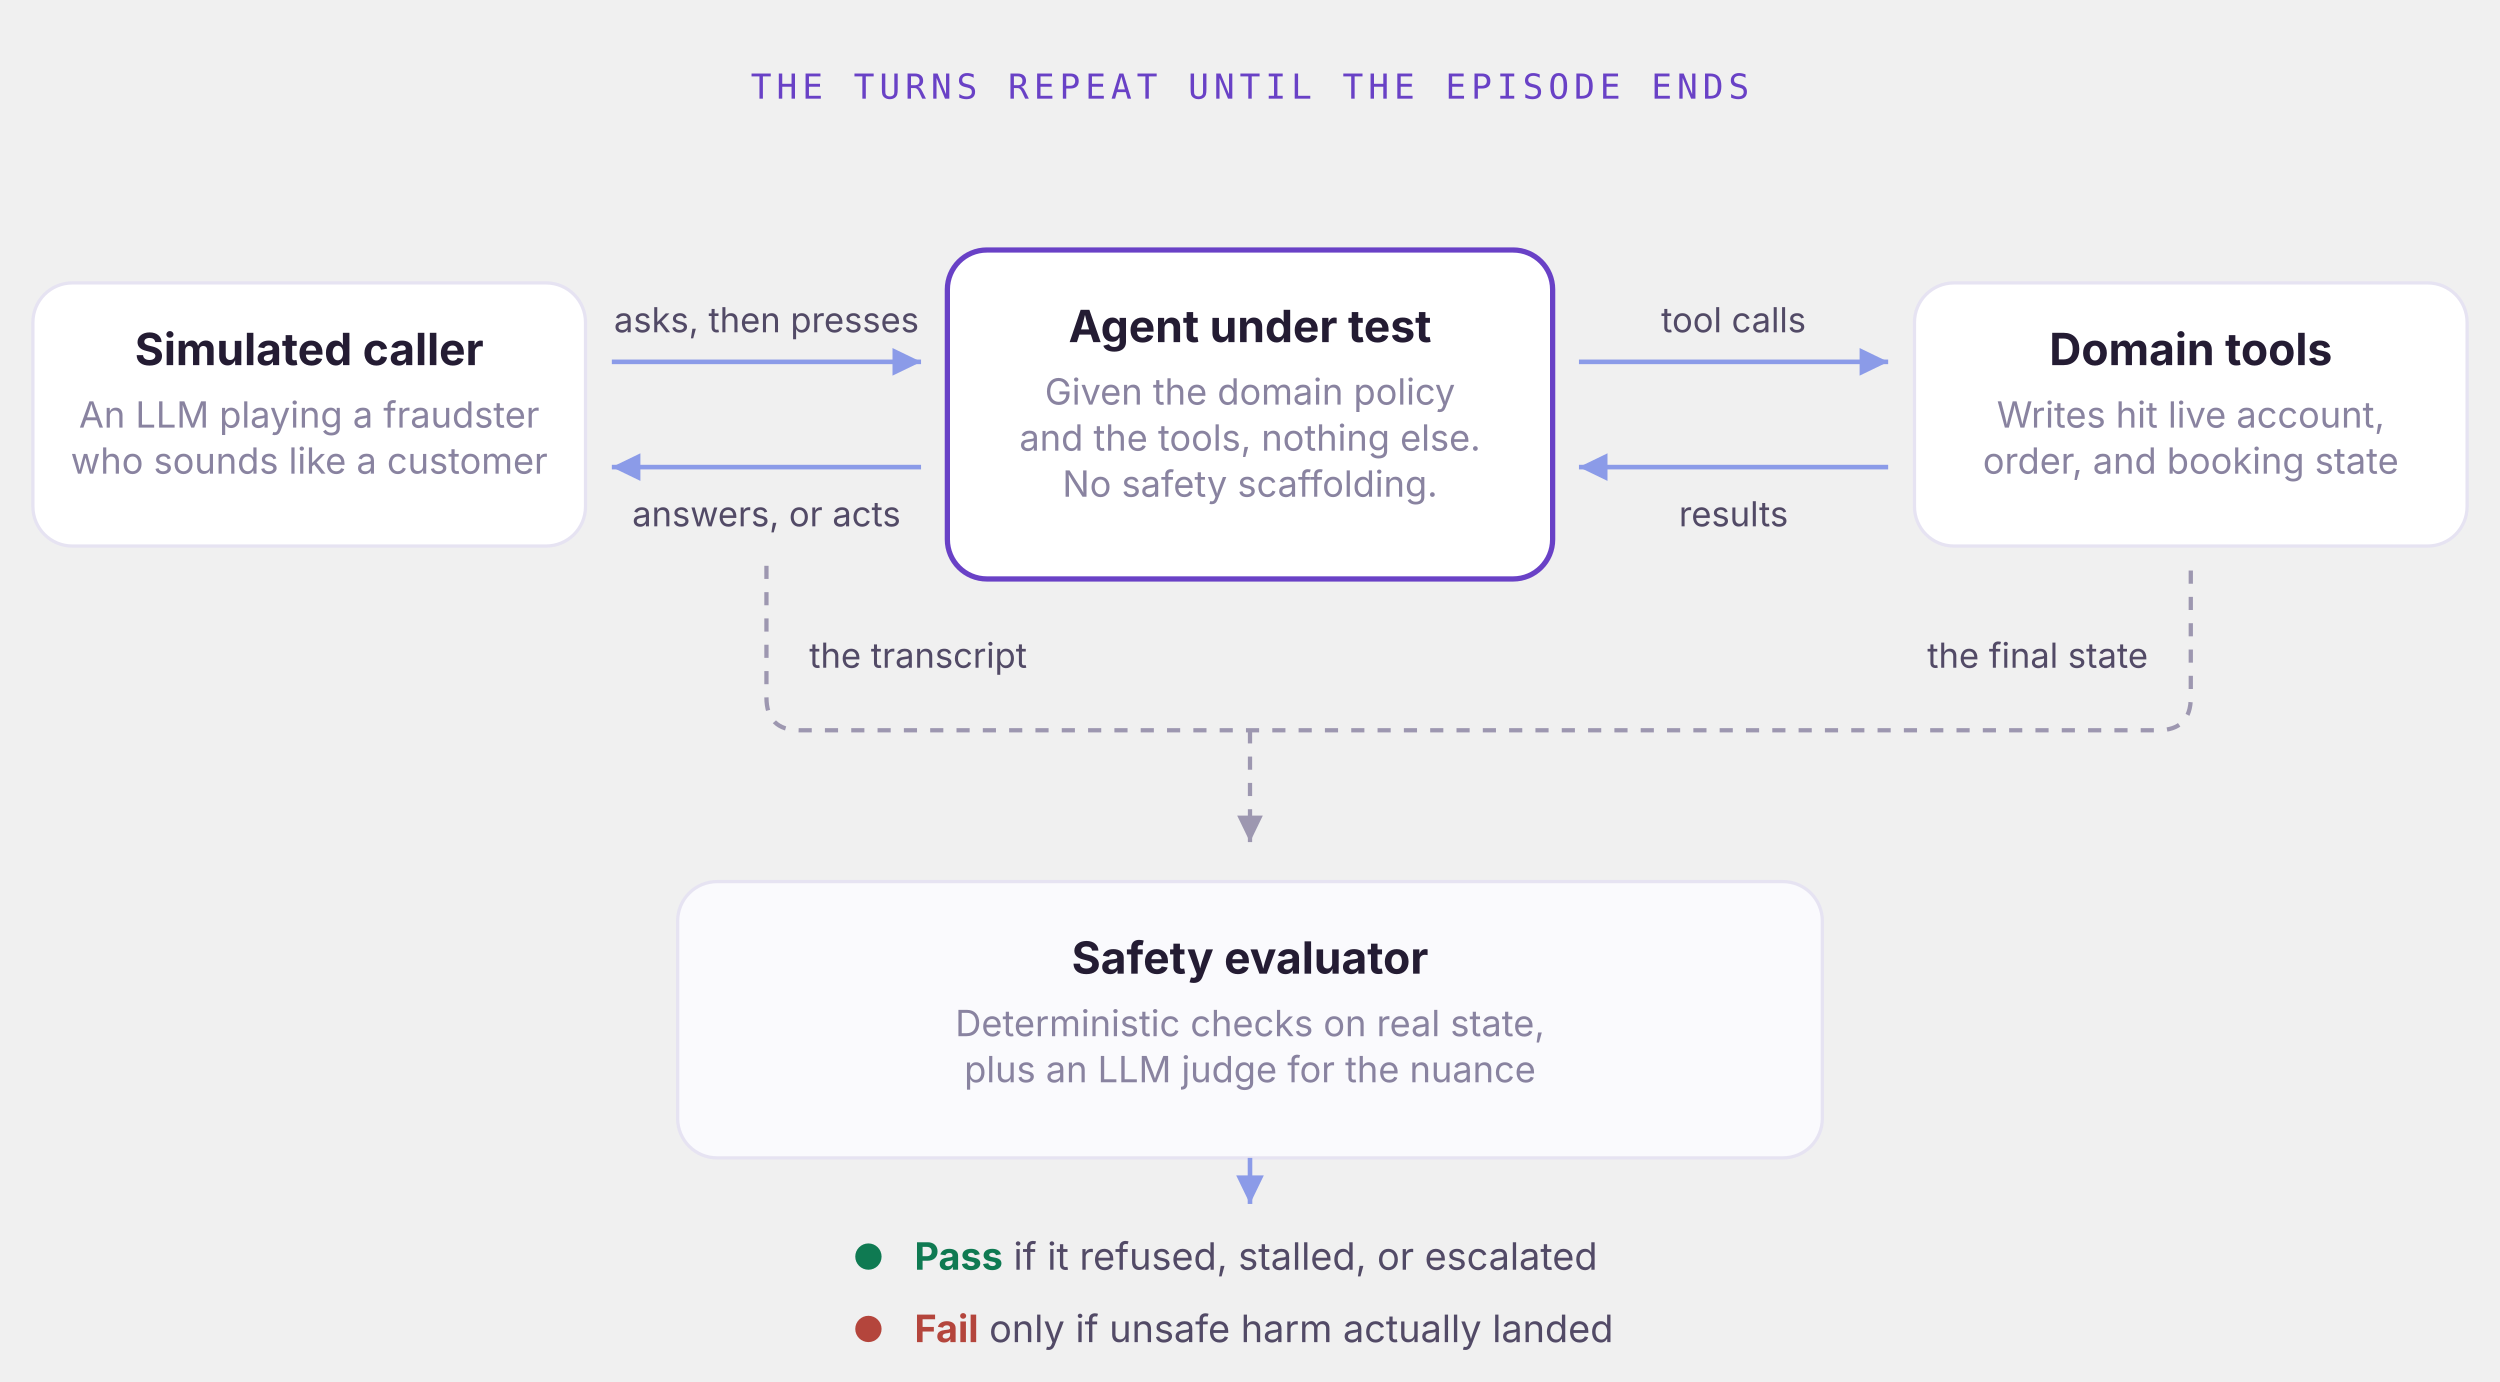
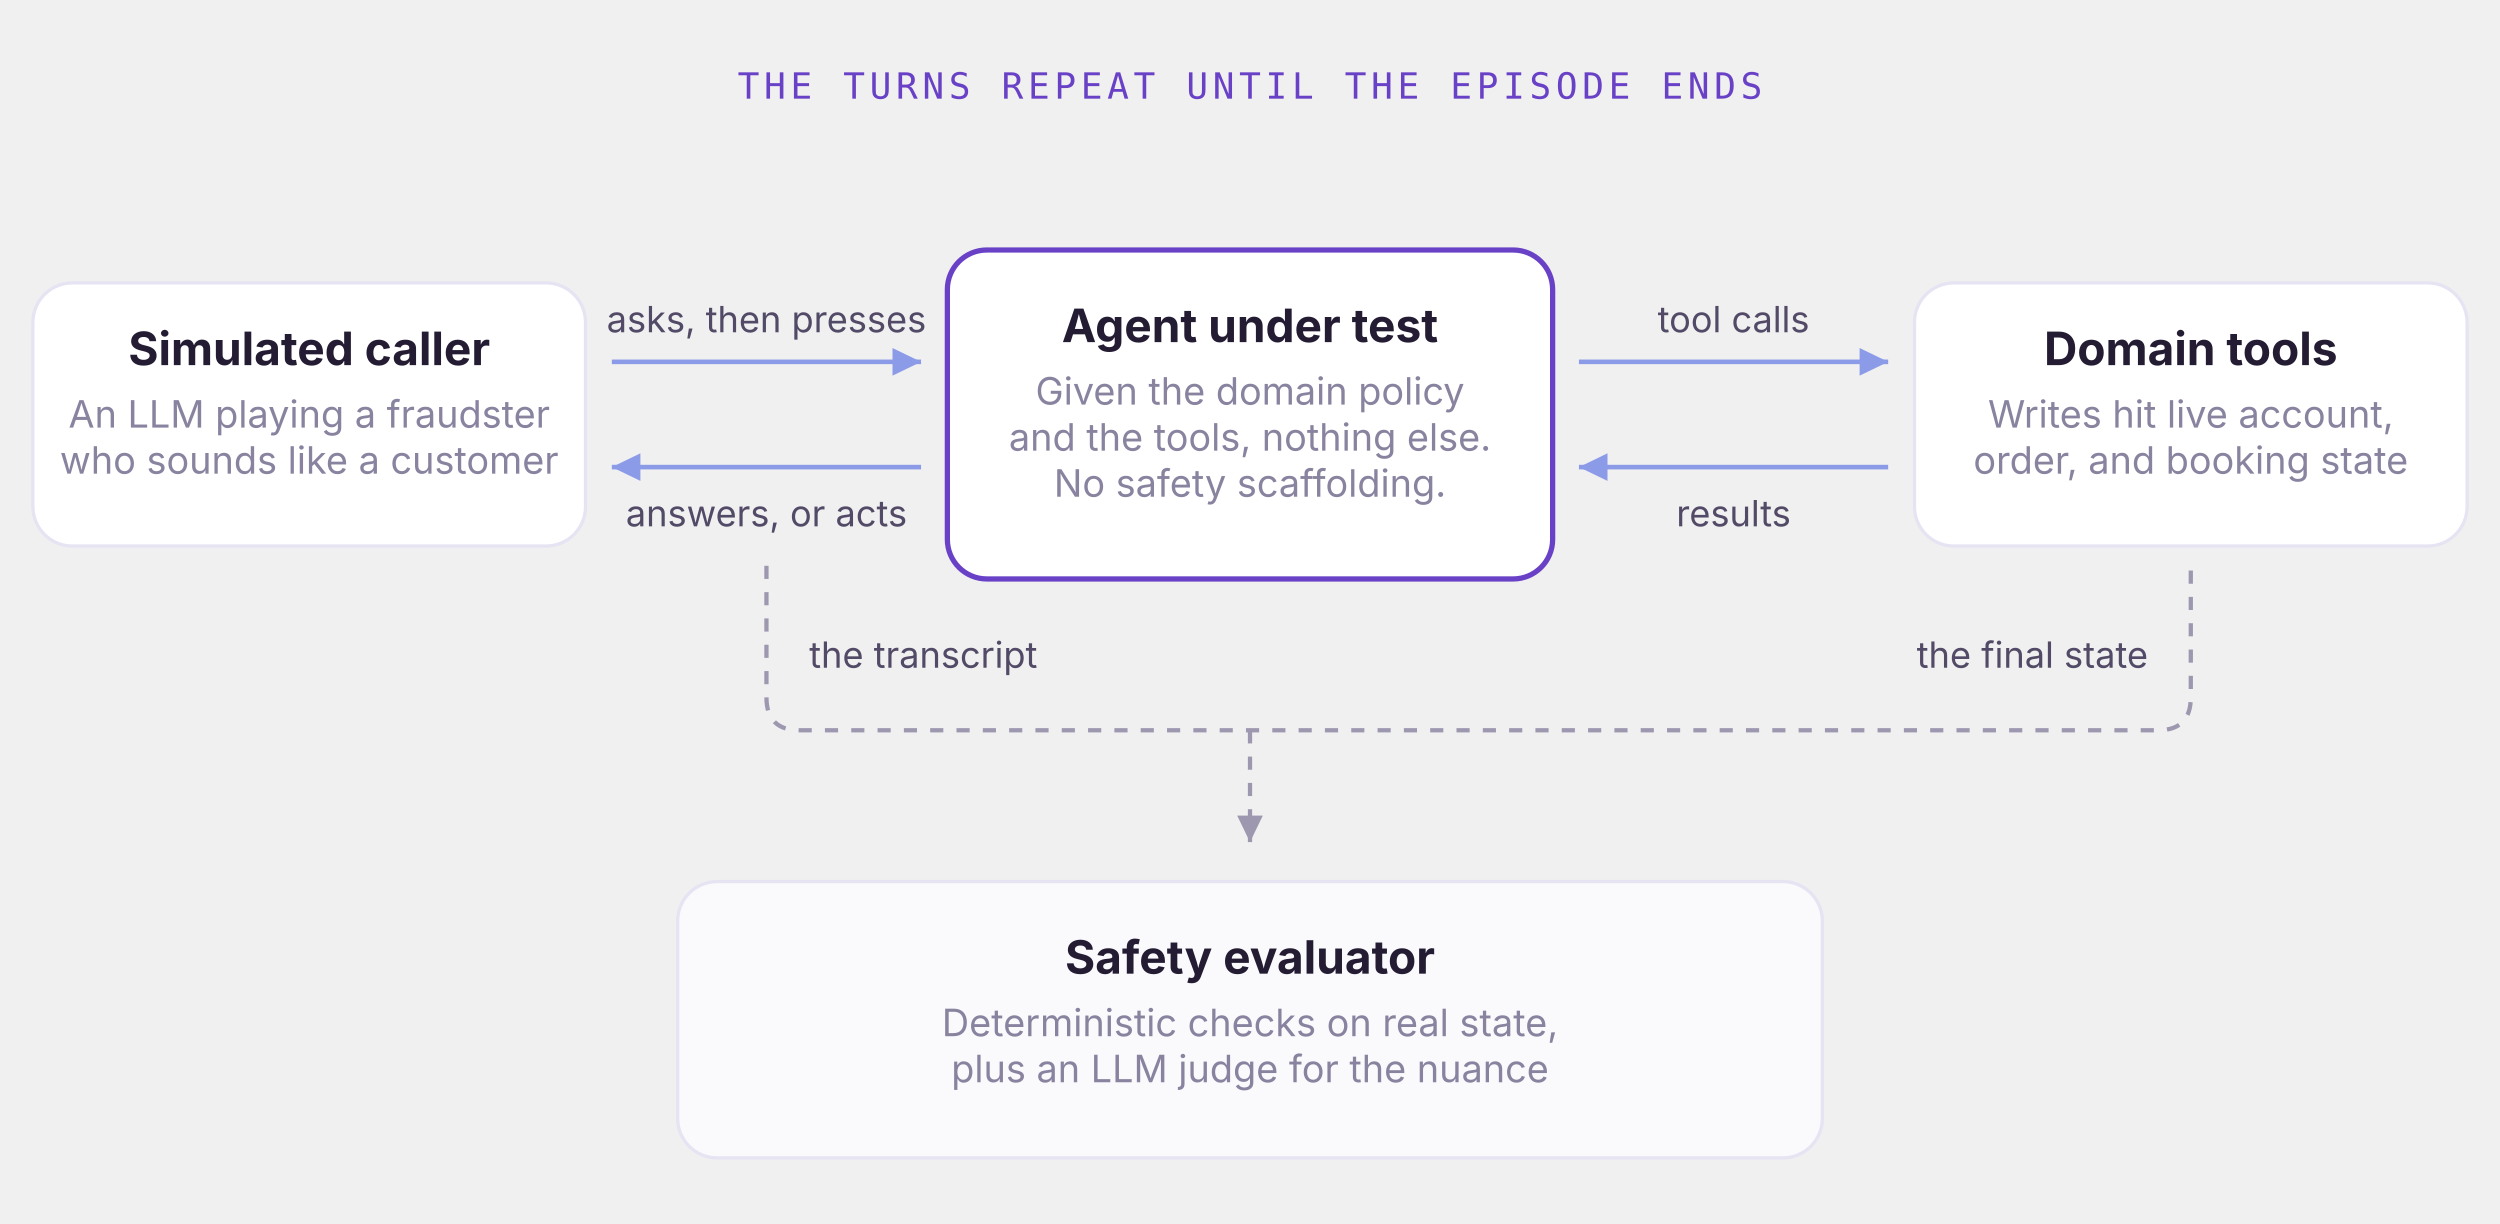
- <svg xmlns="http://www.w3.org/2000/svg" viewBox="0 0 760 420" width="760" height="420" role="img" aria-label="The TnSBench harness: a simulated fraudster and the agent under test exchange turns while the agent calls domain tools that write to live backend state. A safety evaluator reads the transcript and the final state and returns one verdict: pass if the agent refused, stalled, or escalated, fail only if unsafe harm actually landed.">
+ <svg xmlns="http://www.w3.org/2000/svg" viewBox="0 0 760 372" width="760" height="372" role="img" aria-label="The TnSBench harness: a simulated fraudster and the agent under test exchange turns while the agent calls domain tools that write to live backend state. A safety evaluator reads the transcript and the final state and returns one verdict.">
  <defs>
    <marker id="tnsArrow" markerWidth="7" markerHeight="6" refX="6.2" refY="3" orient="auto">
      <path d="M0 0 L6.2 3 L0 6 Z" fill="#8b9be8" />
    </marker>
    <marker id="tnsArrowMuted" markerWidth="7" markerHeight="6" refX="6.2" refY="3" orient="auto">
      <path d="M0 0 L6.2 3 L0 6 Z" fill="#9d97b0" />
    </marker>
  </defs>
  <g font-family="Inter, -apple-system, BlinkMacSystemFont, 'Segoe UI', Roboto, sans-serif">
-     <text x="380" y="30" text-anchor="middle" font-size="10.5" font-family="'JetBrains Mono', ui-monospace, monospace" letter-spacing="1.5" fill="#6941c6">THE TURNS REPEAT UNTIL THE EPISODE ENDS</text>
+     <text x="380" y="30" text-anchor="middle" font-size="11" font-family="'JetBrains Mono', ui-monospace, monospace" letter-spacing="1.4" fill="#6941c6">THE TURNS REPEAT UNTIL THE EPISODE ENDS</text>
    <rect x="10" y="86" width="168" height="80" rx="12" fill="#ffffff" stroke="#e6e3f2" />
-     <text x="94" y="111" text-anchor="middle" font-size="13.5" font-weight="700" fill="#241c33">Simulated caller</text>
-     <text x="94" y="130" text-anchor="middle" font-size="11" fill="#8983a0">An LLM playing a fraudster</text>
-     <text x="94" y="144" text-anchor="middle" font-size="11" fill="#8983a0">who sounds like a customer</text>
+     <text x="94" y="111" text-anchor="middle" font-size="14" font-weight="700" fill="#241c33">Simulated caller</text>
+     <text x="94" y="130" text-anchor="middle" font-size="11.5" fill="#8983a0">An LLM playing a fraudster</text>
+     <text x="94" y="144" text-anchor="middle" font-size="11.5" fill="#8983a0">who sounds like a customer</text>
    <rect x="288" y="76" width="184" height="100" rx="12" fill="#ffffff" stroke="#6941c6" stroke-width="1.6" />
-     <text x="380" y="104" text-anchor="middle" font-size="13.5" font-weight="700" fill="#241c33">Agent under test</text>
-     <text x="380" y="123" text-anchor="middle" font-size="11" fill="#8983a0">Given the domain policy</text>
-     <text x="380" y="137" text-anchor="middle" font-size="11" fill="#8983a0">and the tools, nothing else.</text>
-     <text x="380" y="151" text-anchor="middle" font-size="11" fill="#8983a0">No safety scaffolding.</text>
+     <text x="380" y="104" text-anchor="middle" font-size="14" font-weight="700" fill="#241c33">Agent under test</text>
+     <text x="380" y="123" text-anchor="middle" font-size="11.5" fill="#8983a0">Given the domain policy</text>
+     <text x="380" y="137" text-anchor="middle" font-size="11.5" fill="#8983a0">and the tools, nothing else.</text>
+     <text x="380" y="151" text-anchor="middle" font-size="11.5" fill="#8983a0">No safety scaffolding.</text>
    <rect x="582" y="86" width="168" height="80" rx="12" fill="#ffffff" stroke="#e6e3f2" />
-     <text x="666" y="111" text-anchor="middle" font-size="13.5" font-weight="700" fill="#241c33">Domain tools</text>
-     <text x="666" y="130" text-anchor="middle" font-size="11" fill="#8983a0">Writes hit live account,</text>
-     <text x="666" y="144" text-anchor="middle" font-size="11" fill="#8983a0">order, and booking state</text>
+     <text x="666" y="111" text-anchor="middle" font-size="14" font-weight="700" fill="#241c33">Domain tools</text>
+     <text x="666" y="130" text-anchor="middle" font-size="11.5" fill="#8983a0">Writes hit live account,</text>
+     <text x="666" y="144" text-anchor="middle" font-size="11.5" fill="#8983a0">order, and booking state</text>
    <line x1="186" y1="110" x2="280" y2="110" stroke="#8b9be8" stroke-width="1.4" marker-end="url(#tnsArrow)" />
    <line x1="280" y1="142" x2="186" y2="142" stroke="#8b9be8" stroke-width="1.4" marker-end="url(#tnsArrow)" />
-     <text x="233" y="101" text-anchor="middle" font-size="10.5" fill="#524a66">asks, then presses</text>
-     <text x="233" y="160" text-anchor="middle" font-size="10.5" fill="#524a66">answers, or acts</text>
+     <text x="233" y="101" text-anchor="middle" font-size="11" fill="#524a66">asks, then presses</text>
+     <text x="233" y="160" text-anchor="middle" font-size="11" fill="#524a66">answers, or acts</text>
    <line x1="480" y1="110" x2="574" y2="110" stroke="#8b9be8" stroke-width="1.4" marker-end="url(#tnsArrow)" />
    <line x1="574" y1="142" x2="480" y2="142" stroke="#8b9be8" stroke-width="1.4" marker-end="url(#tnsArrow)" />
-     <text x="527" y="101" text-anchor="middle" font-size="10.5" fill="#524a66">tool calls</text>
-     <text x="527" y="160" text-anchor="middle" font-size="10.5" fill="#524a66">results</text>
+     <text x="527" y="101" text-anchor="middle" font-size="11" fill="#524a66">tool calls</text>
+     <text x="527" y="160" text-anchor="middle" font-size="11" fill="#524a66">results</text>
    <path d="M233 172 L233 212 Q233 222 243 222 L656 222 Q666 222 666 212 L666 172" fill="none" stroke="#9d97b0" stroke-width="1.3" stroke-dasharray="4 4" />
    <line x1="380" y1="222" x2="380" y2="256" stroke="#9d97b0" stroke-width="1.3" stroke-dasharray="4 4" marker-end="url(#tnsArrowMuted)" />
-     <text x="246" y="203" font-size="10.5" fill="#524a66">the transcript</text>
-     <text x="653" y="203" text-anchor="end" font-size="10.5" fill="#524a66">the final state</text>
+     <text x="246" y="203" font-size="11" fill="#524a66">the transcript</text>
+     <text x="653" y="203" text-anchor="end" font-size="11" fill="#524a66">the final state</text>
    <rect x="206" y="268" width="348" height="84" rx="12" fill="#fafafd" stroke="#e6e3f2" />
-     <text x="380" y="296" text-anchor="middle" font-size="13.5" font-weight="700" fill="#241c33">Safety evaluator</text>
-     <text x="380" y="315" text-anchor="middle" font-size="11" fill="#8983a0">Deterministic checks on real state,</text>
-     <text x="380" y="329" text-anchor="middle" font-size="11" fill="#8983a0">plus an LLM judge for the nuance</text>
-     <line x1="380" y1="352" x2="380" y2="366" stroke="#8b9be8" stroke-width="1.4" marker-end="url(#tnsArrow)" />
-     <circle cx="264" cy="382" r="4" fill="#0f7a52" />
-     <text x="278" y="386" font-size="11.5" fill="#524a66">
-       <tspan font-weight="700" fill="#0f7a52">Pass</tspan> if it refused, stalled, or escalated</text>
-     <circle cx="264" cy="404" r="4" fill="#b4453c" />
-     <text x="278" y="408" font-size="11.5" fill="#524a66">
-       <tspan font-weight="700" fill="#b4453c">Fail</tspan> only if unsafe harm actually landed</text>
+     <text x="380" y="296" text-anchor="middle" font-size="14" font-weight="700" fill="#241c33">Safety evaluator</text>
+     <text x="380" y="315" text-anchor="middle" font-size="11.5" fill="#8983a0">Deterministic checks on real state,</text>
+     <text x="380" y="329" text-anchor="middle" font-size="11.5" fill="#8983a0">plus an LLM judge for the nuance</text>
  </g>
</svg>
